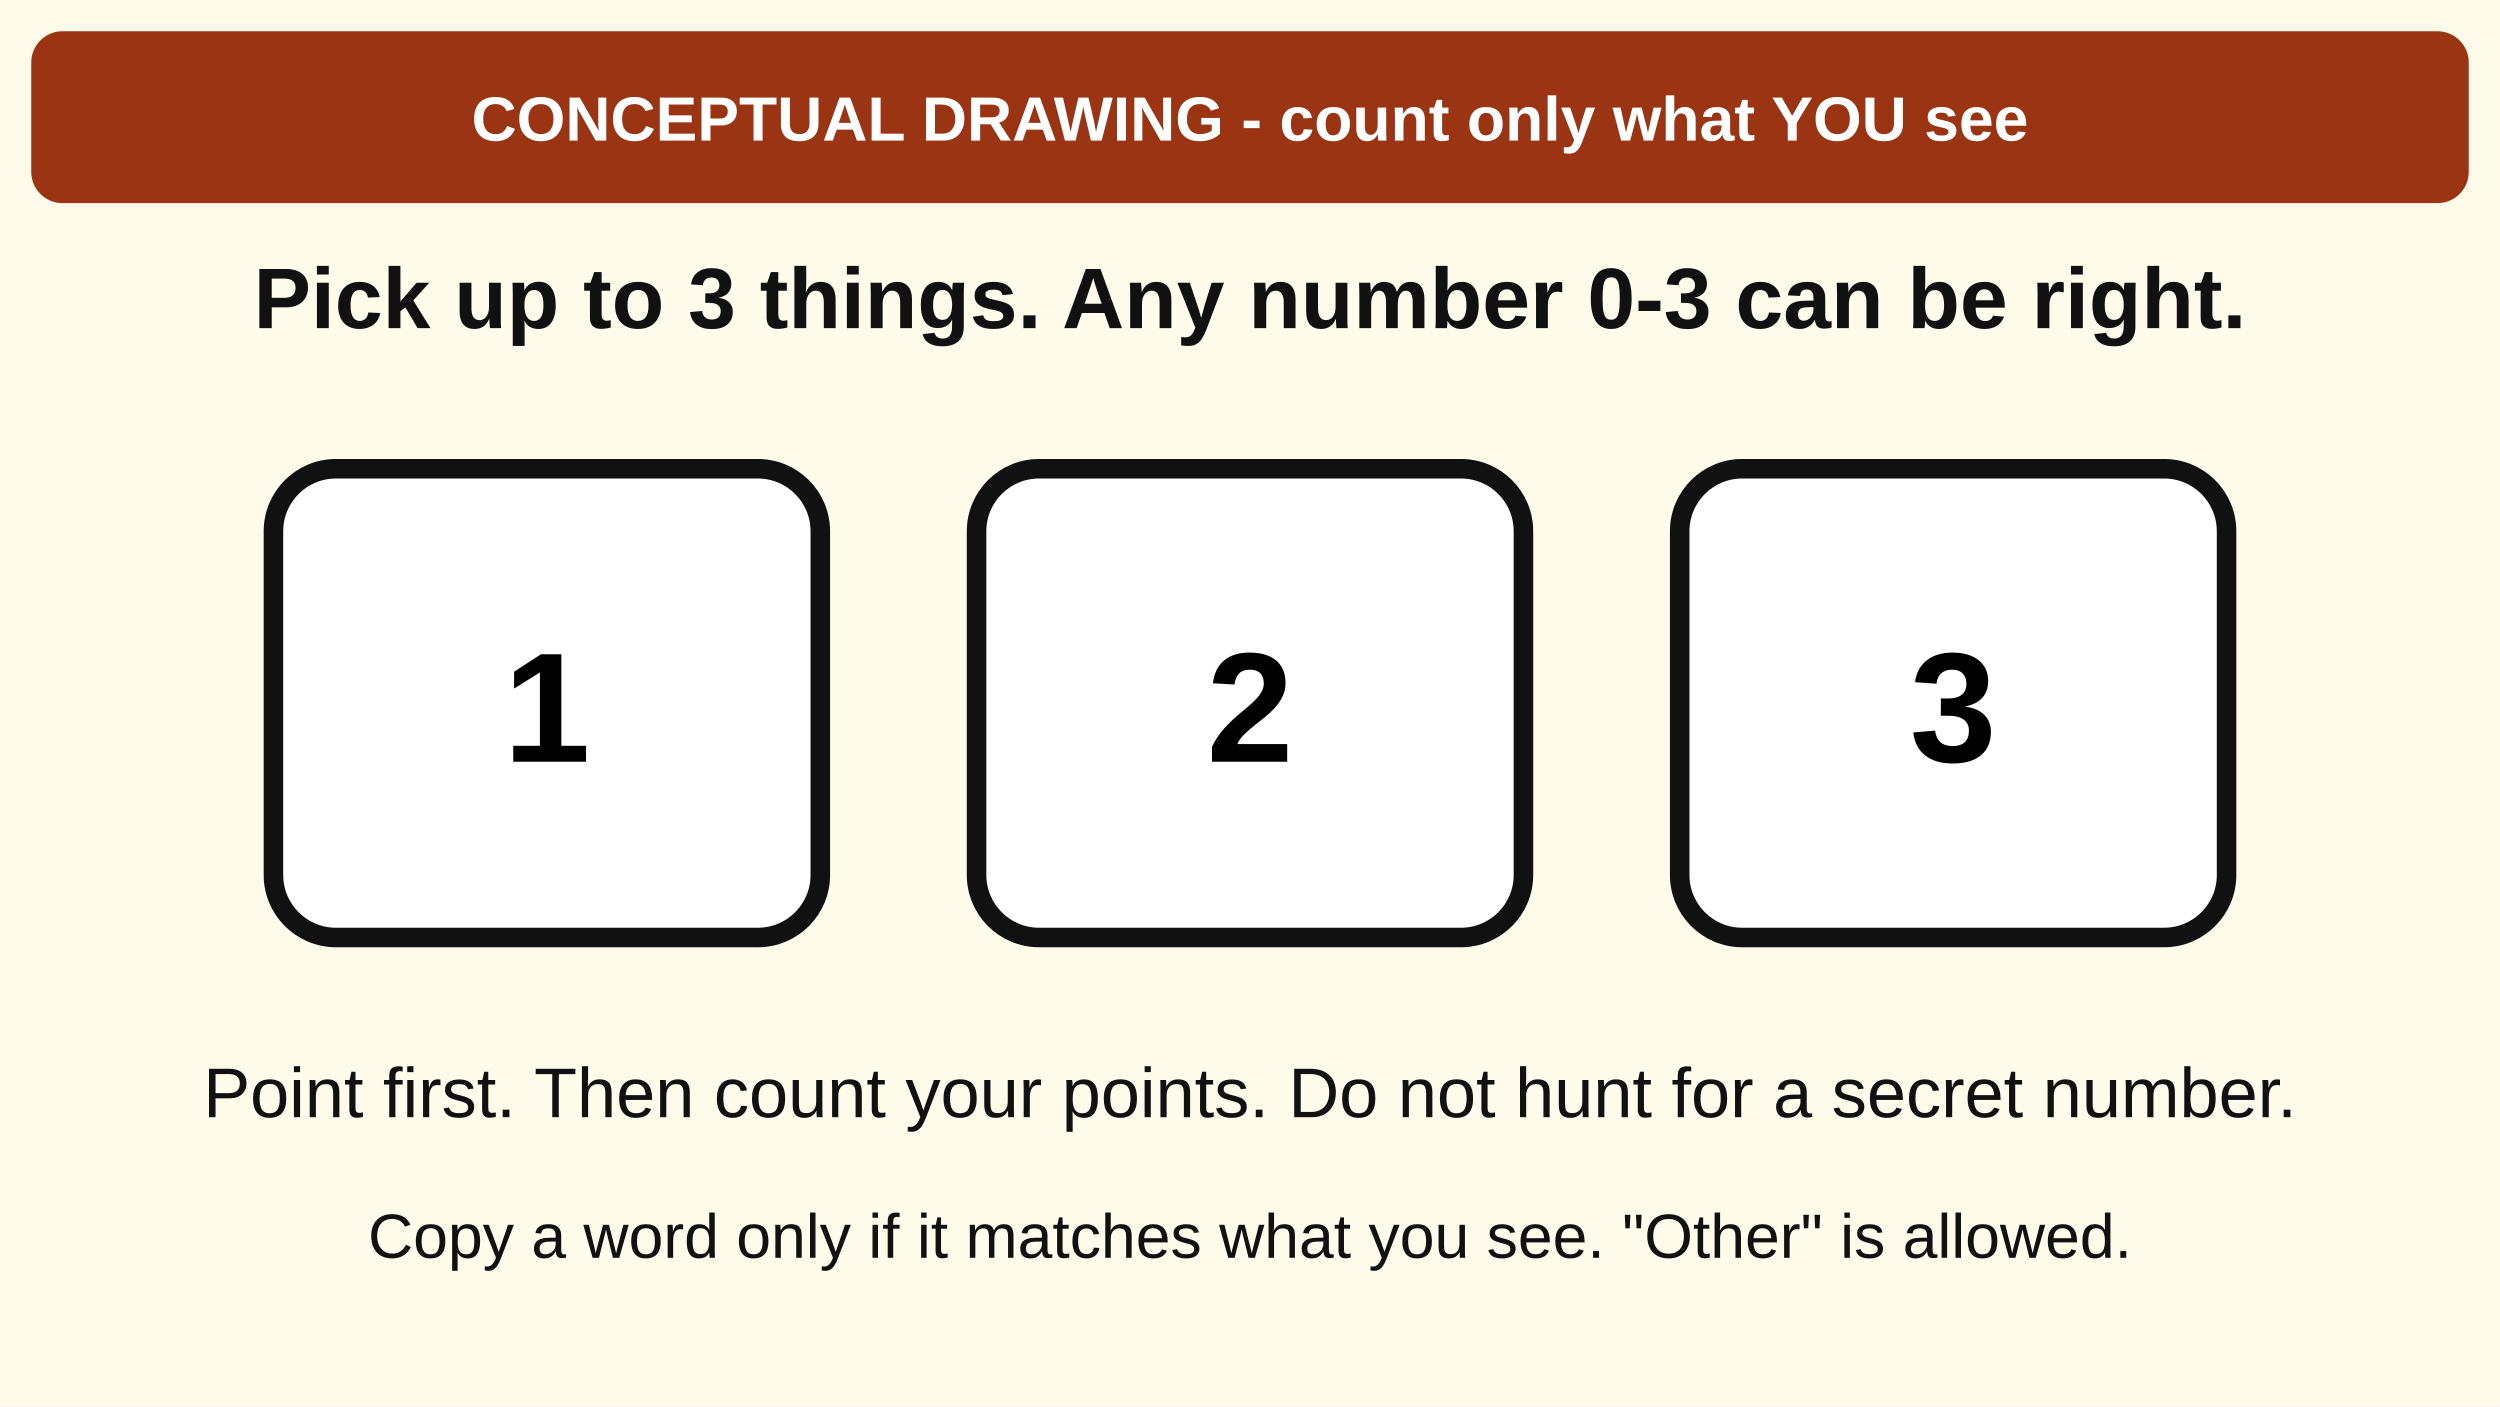
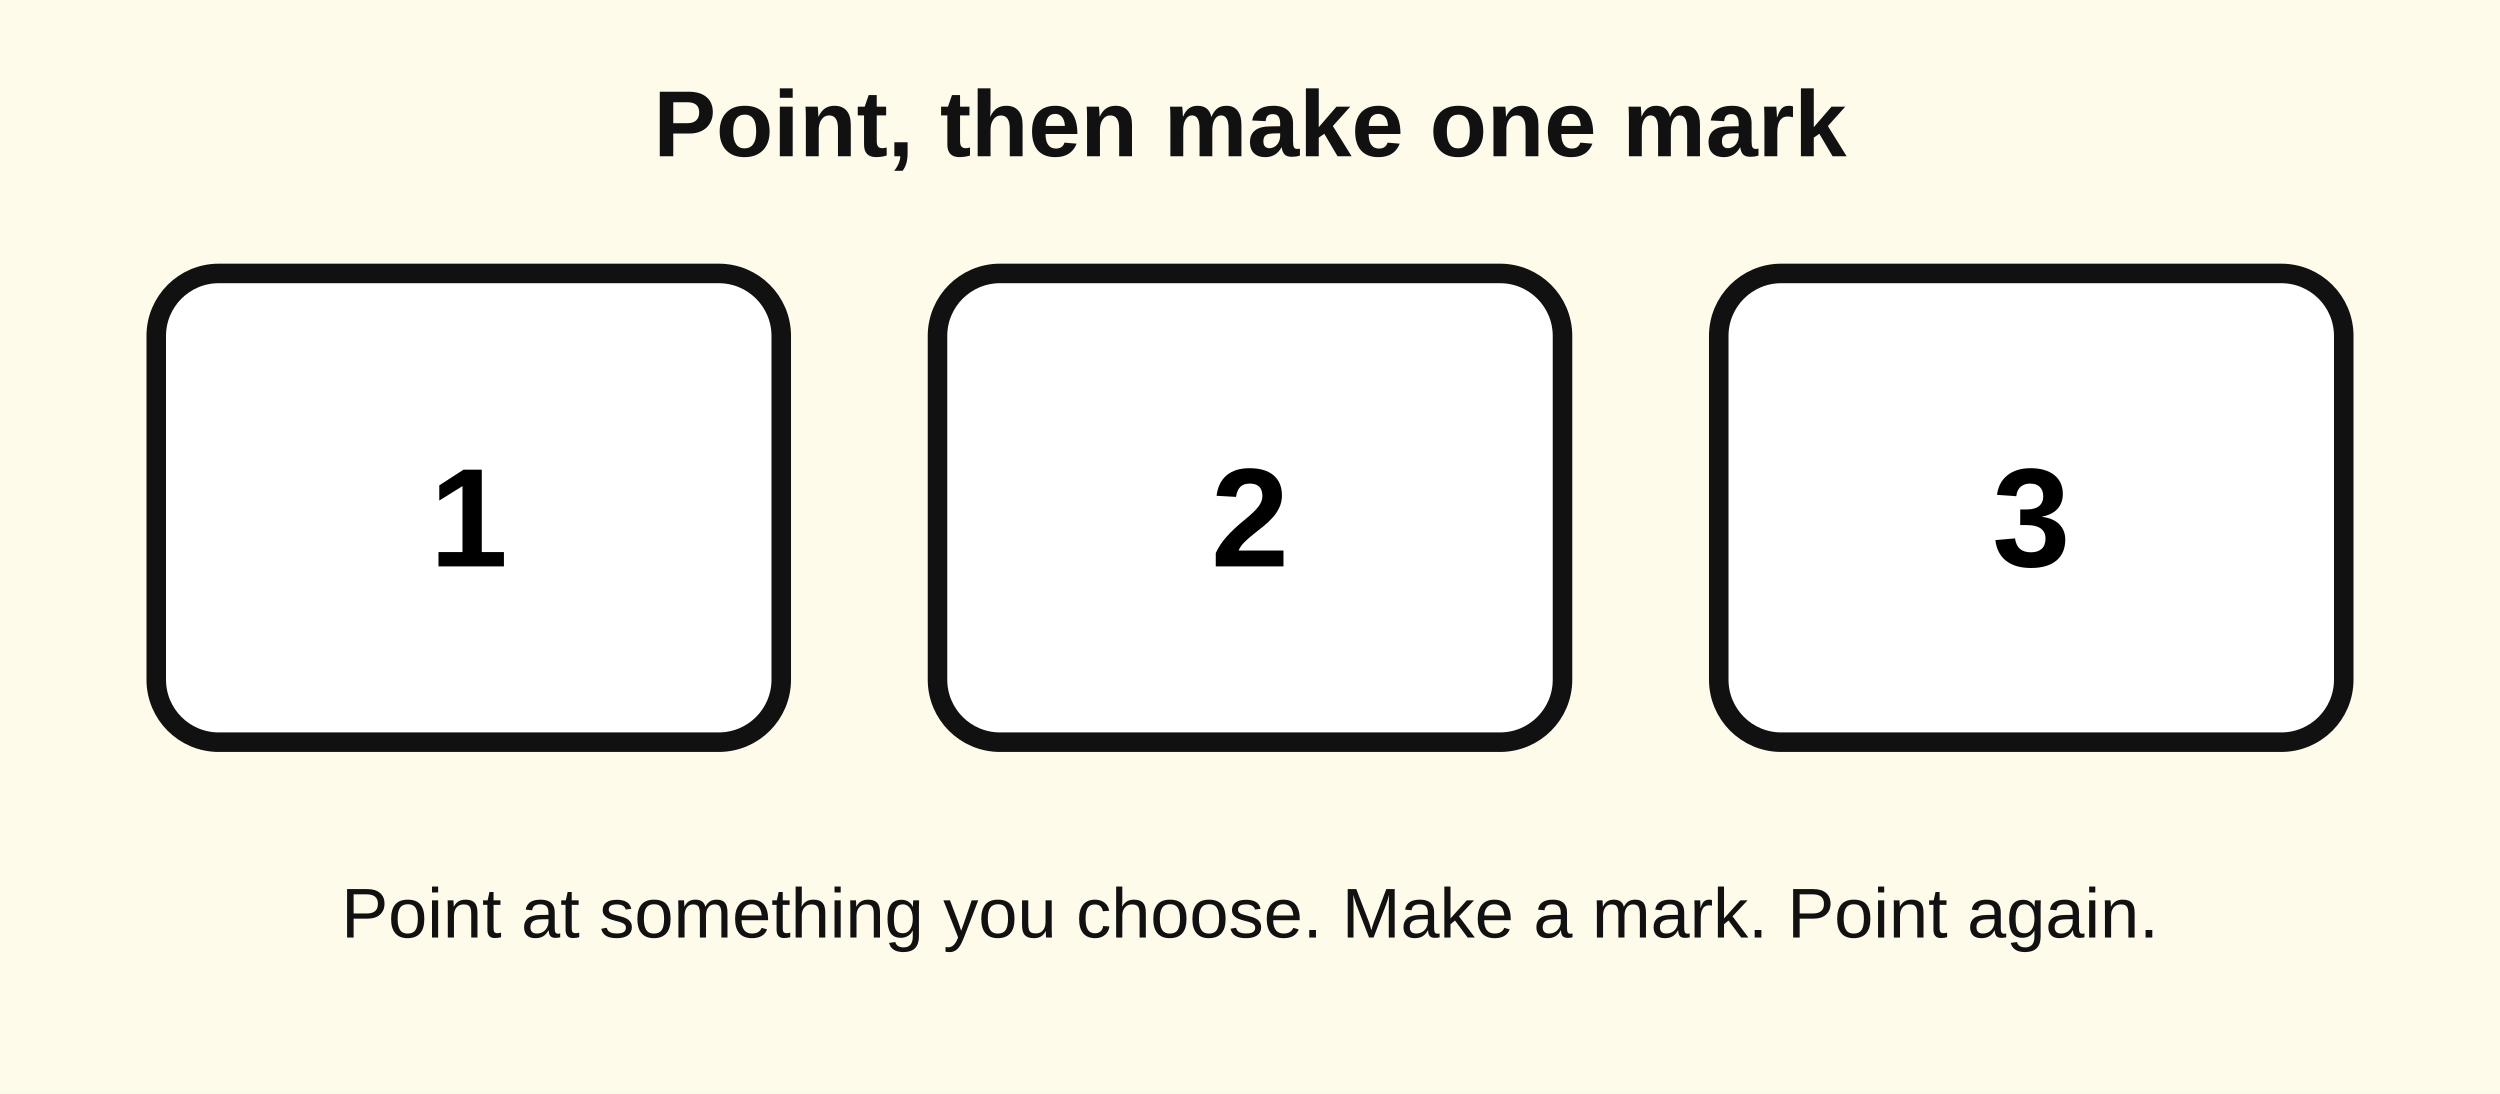
- <svg xmlns="http://www.w3.org/2000/svg" viewBox="0 0 640 360" font-family="Arial, Helvetica, sans-serif">
-   <rect width="640" height="360" fill="#fffbeb" />
-   <rect x="8" y="8" width="624" height="44" rx="8" fill="#9a3412" />
-   <text x="320" y="36" text-anchor="middle" fill="#fff" font-size="16" font-weight="700">CONCEPTUAL DRAWING - count only what YOU see</text>
-   <text x="320" y="84" text-anchor="middle" fill="#111" font-size="22" font-weight="700">Pick up to 3 things. Any number 0-3 can be right.</text>
-   <g font-size="40" font-weight="700" text-anchor="middle">
-     <rect x="70" y="120" width="140" height="120" rx="16" fill="#fff" stroke="#111" stroke-width="5" />
-     <text x="140" y="195">1</text>
-     <rect x="250" y="120" width="140" height="120" rx="16" fill="#fff" stroke="#111" stroke-width="5" />
-     <text x="320" y="195">2</text>
-     <rect x="430" y="120" width="140" height="120" rx="16" fill="#fff" stroke="#111" stroke-width="5" />
-     <text x="500" y="195">3</text>
+ <svg xmlns="http://www.w3.org/2000/svg" viewBox="0 0 640 280" font-family="Arial, Helvetica, sans-serif">
+   <rect width="640" height="280" fill="#fffbeb" />
+   <text x="320" y="40" text-anchor="middle" fill="#111" font-size="24" font-weight="700">Point, then make one mark</text>
+   <g font-size="36" font-weight="700" text-anchor="middle">
+     <rect x="40" y="70" width="160" height="120" rx="16" fill="#fff" stroke="#111" stroke-width="5" />
+     <text x="120" y="145">1</text>
+     <rect x="240" y="70" width="160" height="120" rx="16" fill="#fff" stroke="#111" stroke-width="5" />
+     <text x="320" y="145">2</text>
+     <rect x="440" y="70" width="160" height="120" rx="16" fill="#fff" stroke="#111" stroke-width="5" />
+     <text x="520" y="145">3</text>
  </g>
-   <text x="320" y="286" text-anchor="middle" fill="#111" font-size="18">Point first. Then count your points. Do not hunt for a secret number.</text>
-   <text x="320" y="322" text-anchor="middle" fill="#111" font-size="16">Copy a word only if it matches what you see. "Other" is allowed.</text>
+   <text x="320" y="240" text-anchor="middle" fill="#111" font-size="18">Point at something you choose. Make a mark. Point again.</text>
</svg>
